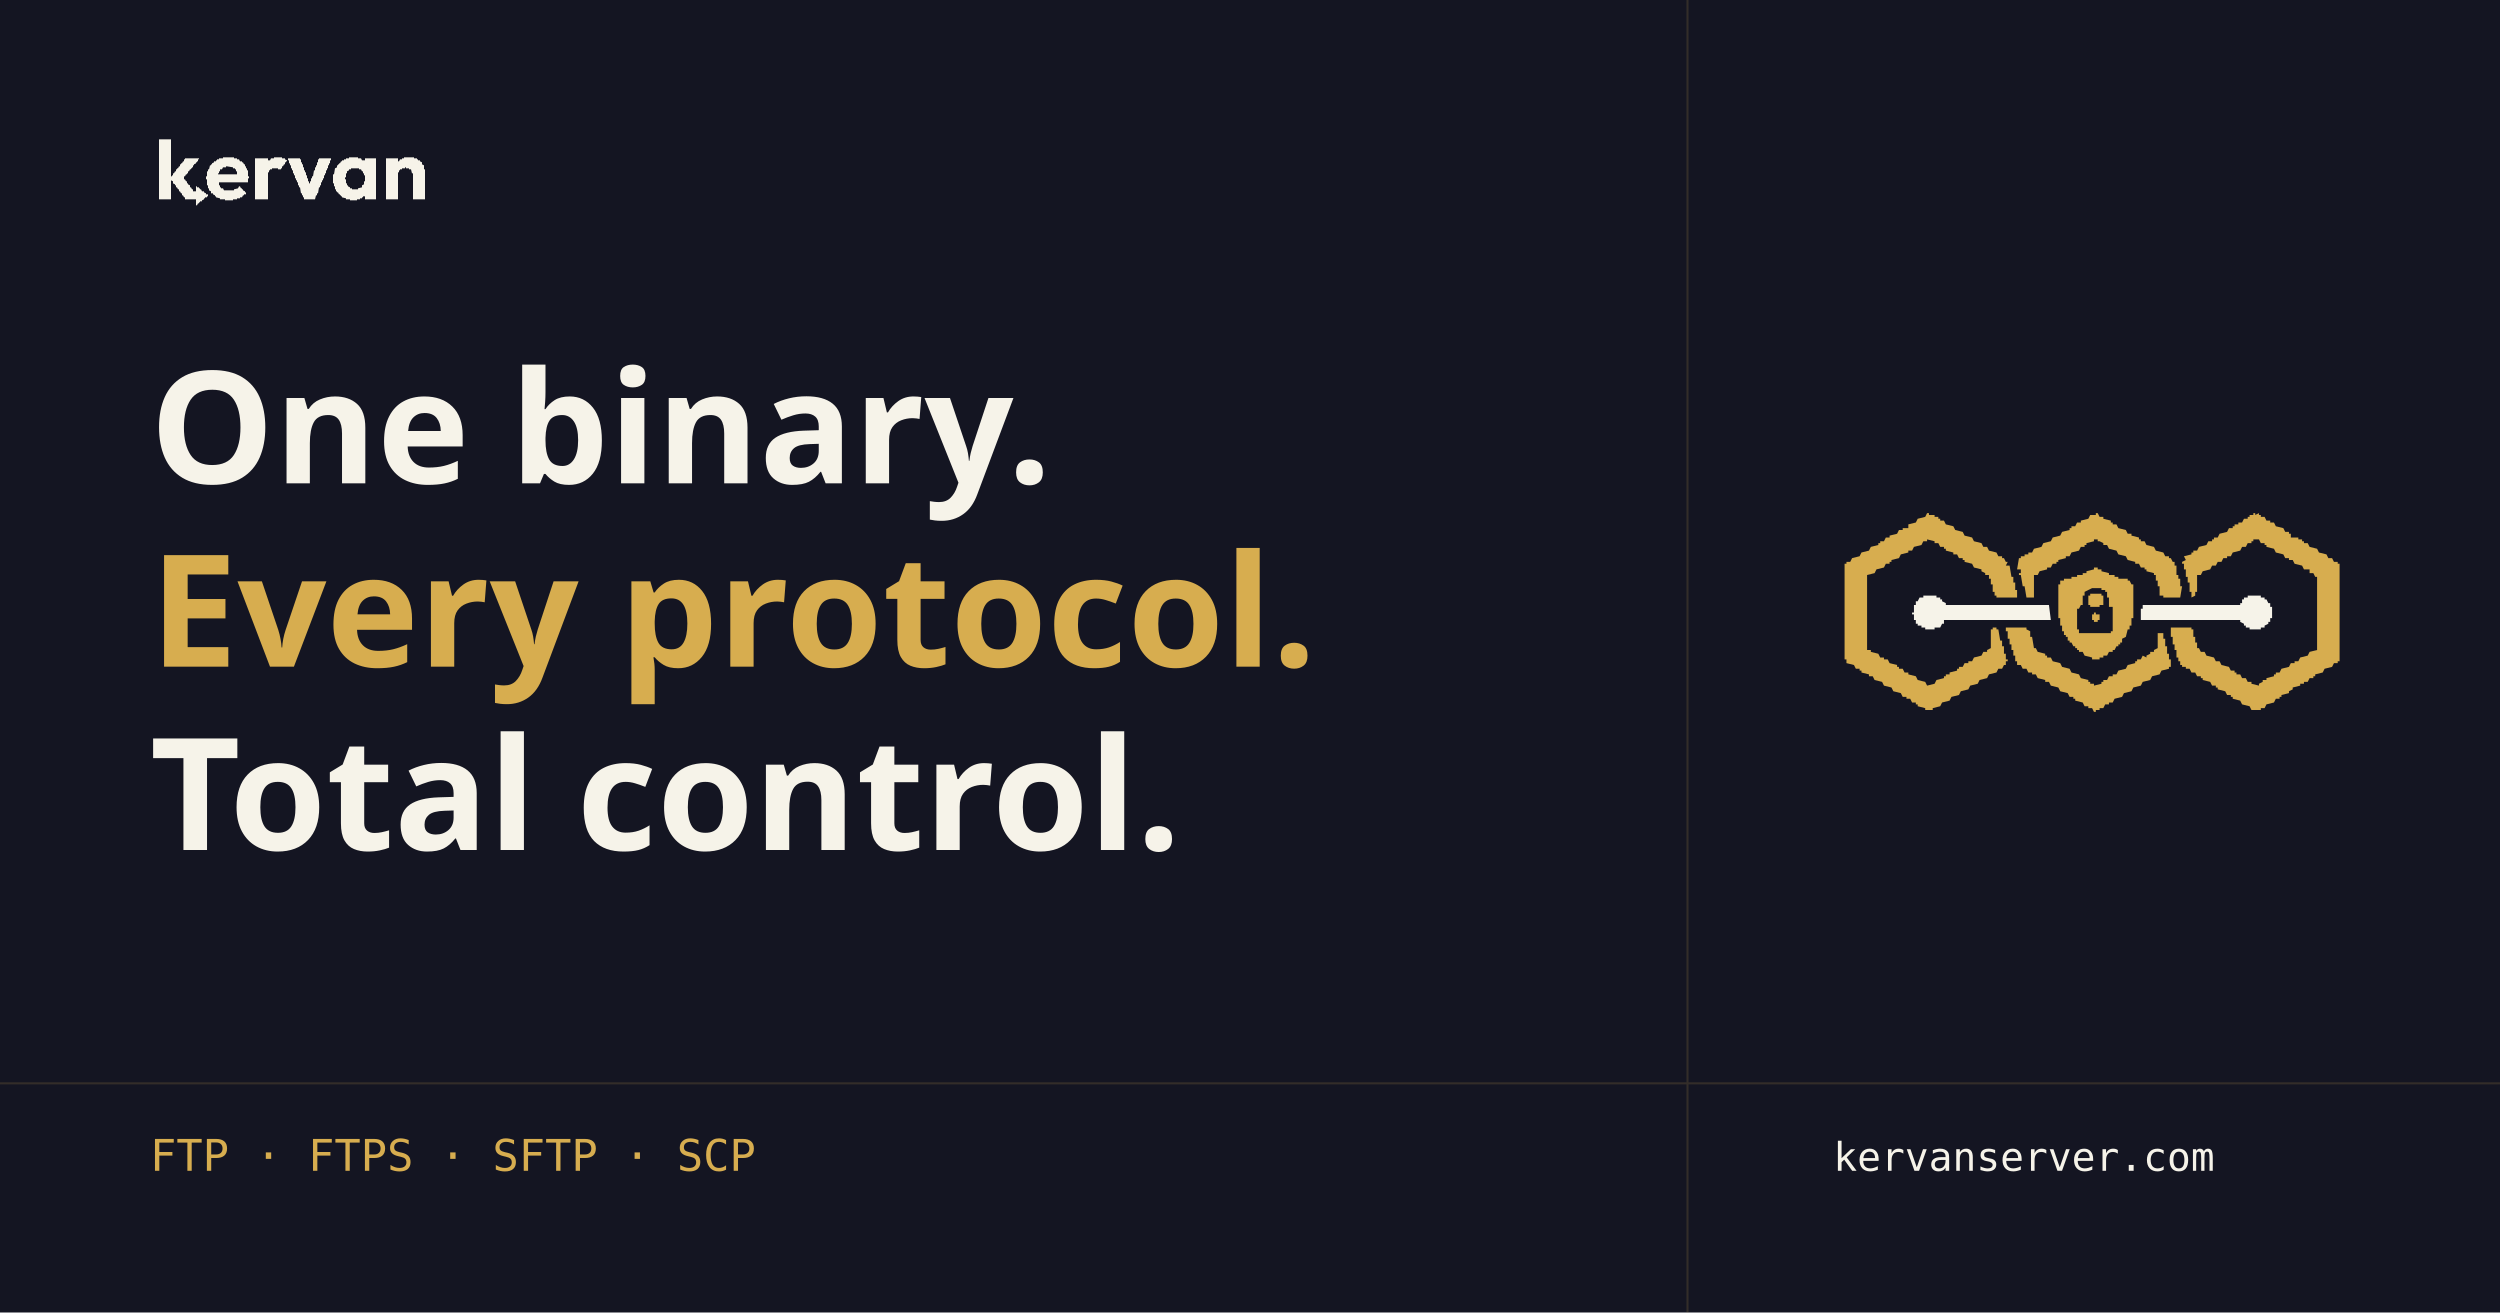
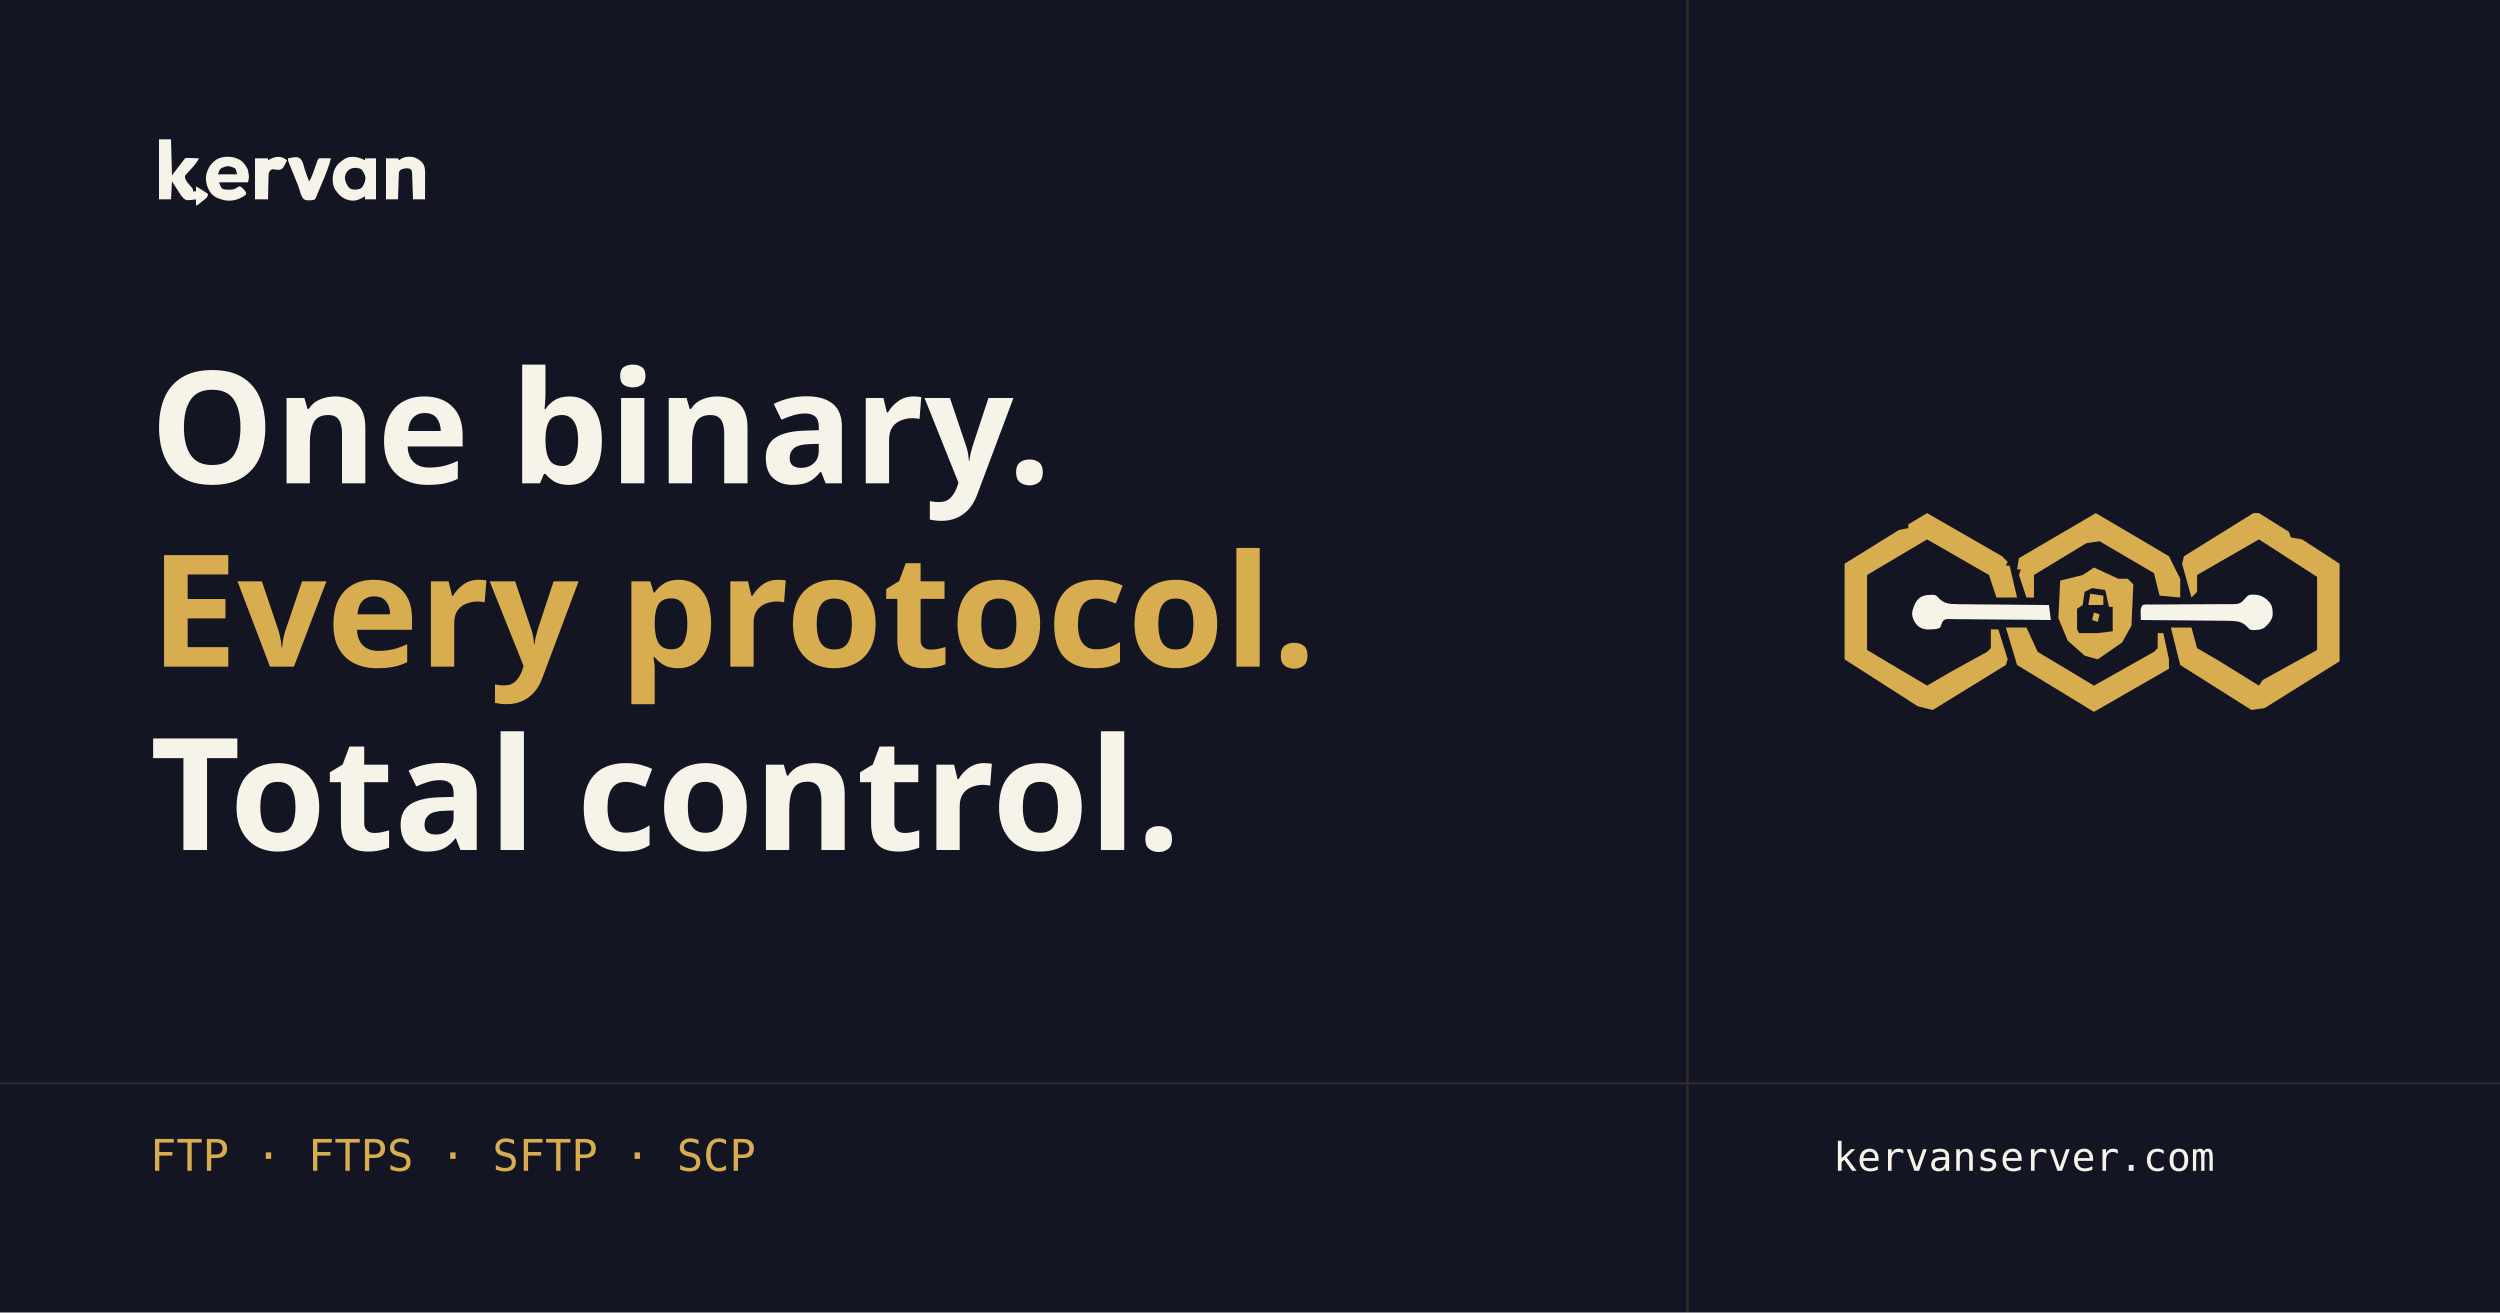
- <svg xmlns="http://www.w3.org/2000/svg" viewBox="0 0 1200 630" fill="none">
+ <svg xmlns="http://www.w3.org/2000/svg" viewBox="0 0 1200 630" fill="none" role="img" aria-label="Kervan — One binary. Every protocol. Total control.">
  <rect width="1200" height="630" fill="#141522" />
  <path d="M0 520H1200M810 0V630" stroke="#d7ad4f" opacity=".16" />
  <g transform="translate(880 240) scale(.9)">
-     <path d="M50 7L51 7L51 8L54 8L54 9L56 9L56 10L57 10L57 11L59 11L60 13L64 14L65 16L69 17L70 19L74 20L75 22L79 23L80 25L82 25L83 27L87 28L88 30L90 30L90 31L91 31L92 33L93 33L92 35L94 35L95 41L96 41L96 44L97 44L97 48L98 48L98 52L87 52L87 51L86 51L86 49L85 49L85 45L84 45L84 42L83 42L83 40L81 40L81 39L79 38L79 37L75 36L74 34L70 33L70 32L69 32L69 31L67 31L66 29L64 29L64 28L60 27L60 26L59 26L59 25L57 25L56 23L54 23L54 22L50 21L50 22L48 22L47 24L43 25L42 27L40 27L40 28L36 29L35 31L31 32L31 33L30 33L30 34L28 34L27 36L23 37L22 39L18 40L18 80L20 80L20 81L24 82L25 84L27 84L27 85L29 85L30 87L34 88L34 89L35 89L35 90L37 90L38 92L40 92L40 93L44 94L45 96L49 97L50 99L54 98L55 96L59 95L59 94L60 94L60 93L62 93L62 92L66 91L66 90L67 90L67 89L69 89L70 87L72 87L72 86L74 86L75 84L79 83L80 81L82 81L82 80L84 79L84 69L85 69L85 68L87 68L87 69L88 69L89 75L90 75L90 78L91 78L91 82L92 82L92 85L93 85L93 86L92 86L92 88L91 88L90 90L88 90L87 92L83 93L82 95L78 96L77 98L73 99L72 101L68 102L67 104L63 105L62 107L58 108L57 110L53 111L53 112L49 112L49 111L45 110L45 109L44 109L44 108L42 108L41 106L39 106L39 105L37 105L36 103L32 102L31 100L27 99L26 97L22 96L21 94L19 94L19 93L15 92L15 91L14 91L14 90L12 90L11 88L7 87L7 85L6 85L6 34L7 34L7 33L9 33L10 31L14 30L15 28L19 27L20 25L24 24L24 23L25 23L25 22L27 22L28 20L30 20L30 19L34 18L35 16L37 16L37 15L40 15L40 13L44 12L45 10L49 9ZM140 7L141 7L142 9L144 9L144 10L148 11L148 12L149 12L149 13L151 13L152 15L156 16L157 18L159 18L159 19L163 20L163 21L164 21L164 22L166 22L167 24L171 25L172 27L176 28L177 30L179 30L179 31L180 31L181 33L182 33L182 35L183 35L183 40L184 40L184 42L185 42L185 46L186 46L185 52L176 52L176 51L174 51L174 46L173 46L173 43L172 43L172 40L171 40L171 39L167 38L167 37L166 37L166 36L164 36L163 34L161 34L161 33L157 32L156 30L152 29L151 27L147 26L146 24L144 24L144 23L142 22L141 22L141 21L139 21L139 22L135 23L135 24L134 24L134 25L132 25L131 27L127 28L126 30L124 30L124 31L120 32L120 33L119 33L119 34L117 34L116 36L114 36L114 37L110 38L109 40L107 40L107 52L103 52L102 46L101 46L100 40L99 40L99 39L100 39L100 37L98 37L99 31L100 31L100 30L102 30L102 29L104 29L104 28L106 28L107 26L111 25L112 23L116 22L117 20L121 19L122 17L126 16L126 15L127 15L127 14L129 14L130 12L132 12L132 11L136 10L137 8L140 8ZM224 7L225 7L225 8L227 7L227 8L228 8L228 9L230 9L231 11L233 11L233 12L235 12L236 14L240 15L241 17L243 17L243 18L244 18L244 20L248 20L248 21L250 21L250 22L251 22L251 23L253 23L254 25L258 26L259 28L263 29L264 31L266 31L267 33L269 33L269 34L270 34L270 86L269 86L269 87L267 87L266 89L262 90L261 92L257 93L257 94L256 94L256 95L254 95L253 97L251 97L251 98L249 98L249 99L245 100L245 101L243 102L243 103L239 104L239 105L238 105L238 106L236 106L235 108L231 109L230 111L228 111L228 112L223 112L222 110L218 109L217 107L213 106L213 105L212 105L212 104L210 104L209 102L205 101L205 100L204 100L204 99L202 99L201 97L197 96L197 95L196 95L196 94L194 94L193 92L191 92L190 90L188 90L188 89L186 89L186 88L185 88L185 86L184 86L184 84L183 84L183 80L182 80L182 77L181 77L181 73L180 73L180 68L191 68L191 69L192 69L192 73L193 73L193 76L194 76L194 79L195 79L196 81L198 81L199 83L203 84L204 86L206 86L207 88L211 89L212 91L214 91L214 92L215 92L215 93L217 93L218 95L220 95L221 97L223 97L223 98L227 99L227 98L229 97L229 96L231 96L231 95L235 94L235 93L236 93L236 92L238 92L239 90L243 89L244 87L246 87L246 86L248 86L249 84L253 83L254 81L258 80L258 41L257 41L256 39L254 39L254 37L251 37L250 35L246 34L245 32L243 32L243 31L241 31L240 29L236 28L235 26L231 25L231 24L230 24L230 23L228 23L227 21L224 21L224 22L223 22L223 23L221 23L220 25L218 25L217 27L213 28L212 30L210 30L210 31L208 31L207 33L205 33L204 35L202 35L201 37L197 38L196 40L194 40L194 49L193 49L193 51L191 52L191 49L190 49L190 44L189 44L189 41L188 41L188 37L187 37L187 34L186 34L186 33L188 32L187 30L191 29L191 28L192 28L192 27L194 27L195 25L199 24L200 22L202 22L202 21L203 21L203 20L205 20L206 18L210 17L211 15L213 15L213 14L214 14L214 13L216 13L216 12L218 12L219 10L221 10L221 9L222 9L222 8L224 8ZM139 36L141 36L141 37L143 37L143 38L147 39L147 40L150 40L150 41L152 41L152 42L157 42L157 43L158 43L159 45L160 45L160 63L159 63L159 67L158 67L158 69L157 69L156 73L154 74L154 76L153 76L153 77L152 77L152 78L151 78L150 80L149 80L149 81L147 81L146 83L144 83L144 84L142 84L142 85L141 85L138 85L138 84L134 83L133 81L131 81L131 80L130 80L130 79L129 79L129 78L128 78L127 76L126 76L126 75L125 75L125 73L124 73L124 72L123 72L123 70L122 70L122 67L121 67L121 63L120 63L120 45L121 45L121 43L123 43L123 42L127 42L127 41L130 41L130 40L133 40L133 39L135 39L135 38L139 37ZM138 47L134 49L134 51L133 51L133 56L132 56L131 58L130 58L130 69L131 69L131 71L141 71L148 71L148 70L149 70L149 57L147 57L147 52L146 52L146 49L145 49L145 48L143 48L143 47ZM137 50L143 50L143 51L144 51L144 56L142 56L142 57L137 57L137 56L136 56L136 51L137 51ZM139 60L140 60L140 61L142 61L142 64L141 64L141 65L139 65L139 64L138 64L138 61L139 61ZM92 68L103 68L103 69L105 70L105 73L106 73L107 79L108 79L109 81L113 82L113 83L114 83L114 84L116 84L117 86L121 87L122 89L126 90L127 92L131 93L132 95L136 96L136 97L137 97L137 98L139 98L139 99L143 98L143 97L144 97L144 96L146 96L147 94L149 94L149 93L151 93L152 91L156 90L157 88L161 87L161 86L162 86L162 85L164 85L165 83L167 84L167 83L169 82L169 81L171 81L171 80L173 79L173 71L176 71L176 74L177 74L177 78L178 78L178 82L179 82L179 85L180 85L180 89L179 89L179 90L175 91L174 93L170 94L169 96L165 97L164 99L160 100L159 102L155 103L154 105L150 106L149 108L147 108L147 109L145 109L144 111L142 111L142 112L140 112L140 113L139 113L138 111L136 111L136 110L134 110L133 108L129 107L129 106L128 106L128 105L126 105L125 103L121 102L120 100L116 99L115 97L113 97L113 96L109 95L108 93L106 93L106 92L104 92L103 90L101 90L100 88L98 88L98 86L97 86L97 83L96 83L96 80L95 80L95 77L94 77L94 74L93 74L93 70L92 70Z" fill="#d7ad4f" fill-rule="evenodd" />
-     <path d="M48 51L55 51L55 52L57 52L57 53L58 53L58 54L60 55L60 56L115 56L116 64L105 64L59 64L59 66L58 66L57 68L54 68L54 69L49 69L49 68L47 68L47 67L45 67L45 66L44 66L44 64L43 64L43 61L42 61L42 60L43 60L43 56L44 56L44 54L45 54L46 52L48 52ZM221 51L228 51L228 52L230 52L230 53L231 53L232 55L233 55L233 57L234 57L234 63L233 63L233 65L232 65L232 66L230 67L230 68L228 68L228 69L222 69L222 68L220 68L220 67L219 67L219 66L217 65L217 64L182 64L164 64L164 58L165 58L165 56L217 56L217 55L218 55L218 53L219 53L219 52L221 52Z" fill="#f6f3e9" fill-rule="evenodd" />
+     <path d="M50 7L90 30L93 33L92 35L94 35L98 52L87 52L83 40L50 21L18 40L18 80L50 99L62 92L82 81L84 79L84 69L88 69L93 85L92 88L53 112L45 110L6 85L6 34L35 16L40 15L40 13ZM140 7L179 30L185 42L185 52L174 51L171 39L142 22L135 23L107 40L107 52L103 52L99 40L100 37L98 37L99 31ZM224 7L227 7L243 17L244 20L250 21L270 34L270 86L230 111L223 112L185 88L180 68L191 68L194 79L206 86L227 99L229 96L258 80L258 41L227 21L194 40L194 49L191 52L186 34L187 30ZM139 36L152 42L157 42L160 45L159 67L154 76L141 85L134 83L125 75L120 63L121 43L133 40ZM138 47L134 49L133 56L130 58L130 69L131 71L141 71L149 70L149 57L147 57L145 48ZM137 50L144 51L144 56L142 56L136 56ZM139 60L142 61L141 65L138 64ZM92 68L103 68L109 81L139 99L171 81L173 79L173 71L176 71L179 85L179 90L139 113L98 88Z" fill="#d7ad4f" fill-rule="evenodd" />
+     <path d="M51.38 50.63 C51.66 50.6 51.94 50.58 52.22 50.55 C53.42 50.53 54.52 50.53 55.42 51.41 C55.55 51.56 55.7 51.73 55.84 51.9 C58.01 54.38 60.11 55.2 63.3 55.45 C66.06 55.61 68.84 55.61 71.61 55.61 C73.14 55.62 74.66 55.63 76.19 55.66 C79.09 55.7 81.97 55.73 84.85 55.73 C88.15 55.74 91.44 55.78 94.72 55.83 C101.48 55.91 108.25 55.97 115 56.01 C115.16 57.33 115.16 57.33 116 64 C115.3 63.99 114.59 63.98 113.84 63.98 C107.34 63.89 100.83 63.84 94.31 63.8 C93.47 63.8 92.62 63.78 91.75 63.78 C91.59 63.77 91.41 63.77 91.25 63.77 C88.5 63.76 85.75 63.73 83 63.7 C80.16 63.66 77.34 63.63 74.53 63.63 C72.94 63.62 71.36 63.61 69.77 63.58 C68.28 63.55 66.78 63.55 65.3 63.55 C64.75 63.55 64.19 63.53 63.64 63.52 C60.24 63.44 60.24 63.44 58.99 64 C58.14 64.88 57.78 65.92 57.41 67.08 C57.22 67.66 57.11 67.92 56.58 68.28 C55.83 68.59 55.05 68.81 54.23 68.86 C54.06 68.88 53.9 68.89 53.72 68.91 C53.63 68.91 53.63 68.91 53.19 68.94 C53.02 68.95 52.84 68.97 52.66 68.98 C49.78 69.25 47.27 68.97 44.98 67.08 C43.26 65.34 42.27 63.28 41.98 60.87 C42.02 59.22 42.55 57.74 43.19 56.24 C43.31 55.95 43.44 55.66 43.56 55.37 C45.2 52.02 47.7 50.65 51.38 50.63 ZM223.59 50.44 C223.87 50.46 224.15 50.48 224.44 50.5 C224.59 50.5 224.59 50.5 225.34 50.52 C228.37 50.77 230.52 52.29 232.57 54.47 C234.26 56.52 234.4 58.81 234.3 61.4 C233.97 64.1 232.01 66.28 230 68 C228.53 69.06 226.97 69.24 225.19 69.31 C224.95 69.34 224.72 69.37 224.48 69.4 C223.52 69.43 222.91 69.32 222 69 C221.59 68.59 221.59 68.59 221.16 68.1 C218.79 65.43 216.53 64.71 213.08 64.5 C210.65 64.4 208.22 64.39 205.79 64.39 C204.32 64.38 202.85 64.36 201.38 64.34 C198.6 64.3 195.82 64.27 193.04 64.26 C189.87 64.25 186.7 64.21 183.53 64.17 C177.02 64.08 170.51 64.03 164 64 C163.97 63.04 163.96 62.08 163.94 61.12 C163.93 60.85 163.92 60.58 163.91 60.3 C163.91 60.04 163.91 59.78 163.9 59.5 C163.9 59.26 163.89 59.02 163.89 58.77 C164.04 57.71 164.3 56.82 165 56 C165.79 55.78 166.27 55.72 167.07 55.74 C167.28 55.74 167.49 55.74 167.71 55.73 C168.41 55.73 169.12 55.73 169.83 55.74 C170.33 55.74 170.84 55.73 171.34 55.73 C172.43 55.72 173.53 55.72 174.62 55.72 C176.34 55.72 178.07 55.71 179.8 55.69 C184.71 55.64 189.63 55.62 194.54 55.61 C197.25 55.61 199.96 55.59 202.68 55.56 C204.39 55.54 206.1 55.54 207.82 55.55 C208.89 55.55 209.96 55.54 211.04 55.52 C211.53 55.51 212.02 55.51 212.52 55.52 C214.66 55.56 216.47 55.56 218.15 54.09 C218.86 53.4 219.5 52.66 220.14 51.9 C221.15 50.73 222.04 50.48 223.59 50.44 Z" fill="#f6f3e9" fill-rule="evenodd" />
  </g>
  <g transform="translate(72 64) scale(.48)">
-     <path d="M9 6L21 6L21 43L22 43L22 42L23 42L23 40L24 40L25 38L26 38L26 36L27 36L27 35L28 35L29 33L30 33L30 31L31 31L31 30L32 30L33 28L34 28L34 26L35 26L35 25L49 25L49 26L48 26L48 28L47 28L47 29L46 29L46 30L44 31L44 32L43 32L43 34L42 34L42 35L41 35L41 36L40 36L39 38L38 38L38 40L37 40L37 41L36 41L35 43L34 43L34 46L35 46L36 48L37 48L37 50L38 50L38 51L40 52L40 54L41 54L42 56L43 56L43 58L46 58L46 53L47 53L47 54L49 54L49 55L50 55L50 56L51 56L52 58L53 58L54 58L54 59L56 60L56 61L58 61L58 63L57 63L57 64L55 64L55 65L54 65L54 66L52 67L52 68L50 68L50 69L49 69L49 70L48 70L47 72L46 72L46 66L35 66L35 64L34 64L33 62L32 62L32 60L31 60L30 58L29 58L29 56L28 56L27 54L26 54L26 52L25 52L25 51L23 50L23 48L21 47L21 66L9 66ZM73 24L84 24L84 25L87 25L87 26L89 26L90 28L92 28L92 29L93 29L94 31L95 31L95 33L96 33L96 35L97 35L97 37L98 37L98 43L99 43L99 45L98 45L98 49L69 49L69 52L70 52L70 54L71 54L71 55L73 55L74 57L84 57L84 56L88 55L89 53L90 53L91 55L92 55L92 56L93 56L93 57L95 58L95 59L96 59L96 61L94 61L94 62L93 62L92 64L90 64L90 65L87 65L87 66L83 66L83 67L75 67L75 66L70 66L70 65L66 64L66 63L65 63L65 62L63 61L63 60L61 60L61 58L59 57L59 55L58 55L58 52L57 52L57 46L56 46L56 43L57 43L57 38L58 38L58 36L59 36L60 32L61 32L61 31L62 31L62 30L64 29L64 28L66 28L66 27L67 27L67 26L69 26L69 25L73 25ZM124 24L132 24L132 25L135 25L135 26L137 27L137 28L136 28L136 29L135 29L135 31L134 31L133 33L132 33L132 35L131 35L131 36L128 36L128 35L122 35L122 36L120 36L120 37L119 37L119 39L118 39L118 66L117 66L105 66L105 25L118 25L118 27L120 27L121 25L124 25ZM199 24L208 24L208 25L211 25L212 27L215 27L215 25L226 25L226 66L215 66L215 63L213 63L213 64L212 64L212 65L210 65L210 66L207 66L207 67L200 67L200 66L196 66L196 65L192 64L192 63L191 63L191 62L190 62L190 61L189 61L188 59L187 59L187 58L186 58L186 56L185 56L185 53L184 53L184 50L183 50L183 41L184 41L185 35L187 34L187 32L188 32L188 31L189 31L189 30L190 30L191 28L192 28L192 27L194 27L194 26L196 26L196 25L199 25ZM254 24L264 24L264 25L267 25L267 26L268 26L268 27L270 27L270 28L272 29L272 31L274 32L274 36L275 36L275 66L263 66L263 40L262 40L261 36L259 36L259 35L256 35L256 34L255 34L255 35L252 35L252 36L250 36L250 37L249 37L249 39L248 39L248 66L236 66L236 25L248 25L248 28L249 28L250 26L252 26L252 25L254 25ZM138 25L150 25L150 26L151 26L151 29L152 29L152 31L153 31L153 34L154 34L154 37L155 37L155 39L156 39L156 42L157 42L157 45L158 45L158 48L159 48L159 50L160 50L160 48L161 48L161 45L162 45L162 43L163 43L164 37L165 37L165 34L166 34L166 32L167 32L167 29L168 29L168 26L169 26L169 25L181 25L181 27L180 27L180 30L179 30L179 32L178 32L178 35L177 35L177 37L176 37L176 40L175 40L175 42L174 42L174 45L173 45L173 47L172 47L172 49L171 49L171 52L170 52L170 54L169 54L168 60L167 60L167 62L166 62L165 66L154 66L154 64L153 64L153 62L152 62L152 60L151 60L150 54L149 54L149 52L148 52L148 49L147 49L147 47L146 47L146 45L145 45L145 42L144 42L144 40L143 40L143 37L142 37L142 35L141 35L141 32L140 32L140 30L139 30L139 27L138 27ZM77 33L76 33L76 34L73 34L72 36L70 36L70 38L69 38L69 40L68 40L68 41L78 41L87 41L87 38L86 38L86 36L85 36L85 35L83 35L83 34ZM202 35L201 35L201 36L199 36L199 37L197 38L197 40L196 40L196 44L195 44L195 46L196 46L196 50L197 50L197 52L198 52L198 53L200 54L200 55L202 55L202 56L208 56L208 55L212 54L212 52L214 51L214 48L215 48L215 42L214 42L214 40L213 40L213 38L212 38L211 36L209 36L209 35Z" fill="#f6f3e9" fill-rule="evenodd" />
+     <path d="M9 6 C12.96 6 16.92 6 21 6 C21.33 17.88 21.66 29.76 22 42 C32 29 32 29 35 25 C36.38 24.62 37.01 24.51 38.36 24.61 C38.66 24.62 38.97 24.62 39.28 24.63 C40.25 24.65 41.22 24.7 42.19 24.75 C42.85 24.77 43.51 24.79 44.17 24.8 C45.78 24.85 47.39 24.92 49 25 C47.41 28.02 45.54 30.65 43.27 33.19 C43.02 33.47 42.77 33.75 42.53 34.02 C41.51 35.16 40.5 36.3 39.46 37.42 C38.82 38.12 38.19 38.82 37.56 39.54 C37.33 39.8 37.09 40.06 36.84 40.32 C35.03 42.22 35.03 42.22 34.98 43.49 C35.2 45.72 36.17 47.61 37.63 49.29 C37.78 49.48 37.94 49.67 38.1 49.86 C38.58 50.46 39.07 51.04 39.56 51.62 C40.06 52.22 40.55 52.81 41.04 53.41 C41.34 53.78 41.65 54.14 41.96 54.5 C42.68 55.38 43.09 55.97 43.09 57.13 C43.06 57.41 43.03 57.7 43 58 C43.99 58 44.98 58 46 58 C46 56.35 46 54.7 46 53 C47.69 53.97 49.35 54.97 51 56 C51.15 56.09 51.3 56.19 51.46 56.29 C52.45 56.9 53.42 57.53 54.39 58.18 C54.71 58.39 55.04 58.6 55.37 58.81 C55.84 59.1 56.29 59.41 56.74 59.72 C57.01 59.89 57.28 60.07 57.55 60.25 C58 61 58 61 57.93 61.68 C57.37 63.71 56.4 64.8 54.75 66.04 C54.64 66.13 54.64 66.13 54.09 66.57 C53.63 66.93 53.17 67.29 52.71 67.64 C52 68.19 51.29 68.75 50.59 69.3 C50.15 69.65 49.7 70.01 49.25 70.36 C49.04 70.52 48.83 70.69 48.61 70.86 C48.51 70.93 48.51 70.93 48.02 71.31 C47.93 71.38 47.93 71.38 47.49 71.72 C47 72 47 72 46 72 C46 70.02 46 68.04 46 66 C45.64 66.05 45.64 66.05 43.85 66.32 C36.42 67.17 36.42 67.17 33.87 65.26 C31.5 63.16 29.85 60.33 28.22 57.66 C27.41 56.36 26.55 55.09 25.7 53.83 C24.42 51.91 23.22 49.96 22 48 C21.67 53.94 21.34 59.88 21 66 C17.04 66 13.08 66 9 66 C9 46.2 9 26.4 9 6 ZM91.21 27.39 C93.25 28.97 94.67 30.82 96 33 C96.21 33.31 96.43 33.62 96.64 33.93 C98.02 36.07 98.34 38.52 98.69 41 C98.71 41.17 98.74 41.34 98.76 41.51 C99.17 44.35 98.73 46.06 98 49 C88.43 49 78.86 49 69 49 C71.3 54.75 71.3 54.75 73.1 55.71 C74.98 56.32 76.85 56.34 78.81 56.31 C79.03 56.32 79.25 56.32 79.48 56.32 C82.64 56.34 84.62 55.95 87.25 54.13 C88.16 53.51 88.88 53.03 90 53 C91.98 53.99 93.49 55.71 94.9 57.39 C94.95 57.45 94.95 57.45 95.24 57.78 C95.81 58.52 96.08 59.13 96.13 60.04 C96 61 96 61 95.56 61.56 C95.35 61.71 95.15 61.85 94.93 62 C94.7 62.17 94.46 62.33 94.22 62.5 C93.96 62.66 93.7 62.83 93.44 63 C93.17 63.18 92.9 63.35 92.62 63.53 C87.08 66.92 80.23 68.17 73.85 66.76 C68.25 65.41 63.01 63.34 59.85 58.28 C56.69 53.01 55.03 46.73 56.44 40.64 C58.05 34.36 61.5 29.24 67.12 25.85 C74.23 22.02 84.72 22.78 91.21 27.39 Z M72.87 34.19 C72.62 34.29 72.37 34.39 72.1 34.49 C69.16 35.94 69.39 37.53 68 41 C74.27 41 80.54 41 87 41 C86 36 86 36 84.73 34.86 C83.98 34.49 83.98 34.49 83.19 34.19 C82.91 34.07 82.64 33.96 82.36 33.84 C78.77 32.39 76.39 32.66 72.87 34.19 ZM215 27 C215 26.34 215 25.68 215 25 C218.63 25 222.26 25 226 25 C226 38.53 226 52.06 226 66 C222.37 66 218.74 66 215 66 C215 65.01 215 64.02 215 63 C214.9 63.06 214.9 63.06 214.38 63.37 C209.66 66.11 205.59 68.06 200 67 C199.68 66.94 199.36 66.88 199.03 66.82 C192.8 65.51 188.81 61.64 185.31 56.48 C183.96 54.4 183.29 52.45 183 50 C182.98 49.84 182.98 49.84 182.87 49.01 C182.16 42.92 183.36 37.03 187 32 C188.96 29.58 191.41 27.7 194 26 C194.22 25.85 194.44 25.71 194.66 25.56 C200.79 21.72 209.15 23.77 215 27 Z M196.42 39.26 C195.02 41.73 194.57 44.11 195.2 46.9 C196.18 50.18 197.7 53.83 200.83 55.57 C203.54 56.73 206.93 56.48 209.69 55.58 C212.23 54.51 213.45 52.08 214.46 49.64 C215.47 46.82 215.89 43.98 214.63 41.17 C211.86 36.06 211.86 36.06 209.61 35.15 C204.33 33.81 199.58 34.47 196.42 39.26 ZM266.58 24.99 C269.91 26.72 272.98 29.13 274.27 32.74 C275.25 36.11 275.13 39.47 275.1 42.95 C275.1 43.62 275.1 44.28 275.09 44.95 C275.09 46.52 275.08 48.08 275.07 49.65 C275.06 51.43 275.06 53.22 275.05 55 C275.04 58.67 275.02 62.33 275 66 C271.04 66 267.08 66 263 66 C262.94 64.17 262.88 62.34 262.82 60.45 C262.78 59.28 262.74 58.12 262.69 56.95 C262.63 55.1 262.56 53.26 262.5 51.41 C262.46 49.92 262.4 48.43 262.35 46.93 C262.33 46.37 262.31 45.8 262.29 45.24 C262.08 38.4 262.08 38.4 261 36 C260.1 35.35 259.35 35.21 258.25 35.12 C258.12 35.11 258.12 35.11 257.45 35.02 C254.88 34.81 252.77 35.47 250.48 36.57 C249.4 37.54 248.96 38.84 248.84 40.26 C248.82 40.74 248.81 41.22 248.8 41.7 C248.79 41.84 248.79 41.84 248.77 42.5 C248.73 43.37 248.71 44.23 248.69 45.1 C248.66 45.7 248.64 46.3 248.62 46.91 C248.57 48.49 248.52 50.07 248.47 51.65 C248.41 53.55 248.34 55.45 248.28 57.35 C248.18 60.23 248.09 63.12 248 66 C244.04 66 240.08 66 236 66 C236 52.47 236 38.94 236 25 C239.96 25 243.92 25 248 25 C248.33 25.66 248.66 26.32 249 27 C249.25 26.78 249.49 26.56 249.74 26.34 C254.23 22.84 261.48 22.55 266.58 24.99 ZM133.62 24.68 C134.83 25.33 135.91 26.16 137 27 C132.97 35.15 132.97 35.15 130.45 36.24 C128.53 36.71 126.58 36.46 124.66 36.1 C122.35 35.82 122.35 35.82 121.16 36.44 C119.58 37.73 118.85 39.01 118.62 41.05 C118.53 42.43 118.5 43.81 118.49 45.2 C118.47 45.8 118.45 46.4 118.43 47 C118.39 48.58 118.36 50.15 118.33 51.72 C118.29 53.62 118.24 55.51 118.18 57.4 C118.11 60.27 118.05 63.13 118 66 C113.71 66 109.42 66 105 66 C105 52.47 105 38.94 105 25 C109.29 25 113.58 25 118 25 C118 25.66 118 26.32 118 27 C118.14 26.91 118.28 26.82 118.42 26.72 C122.88 23.93 128.58 22.27 133.62 24.68 ZM138 25 C146.5 23.37 146.5 23.37 150 25 C152.78 27.35 153.59 31.95 154.51 35.3 C154.98 36.98 155.56 38.61 156.18 40.25 C156.27 40.5 156.37 40.76 156.47 41.02 C156.66 41.52 156.85 42.02 157.04 42.52 C157.47 43.68 157.89 44.85 158.3 46.02 C158.34 46.12 158.34 46.12 158.52 46.63 C158.68 47.09 158.84 47.54 159 48 C160.75 45.68 161.73 43.31 162.69 40.59 C162.84 40.17 162.99 39.75 163.15 39.33 C163.54 38.23 163.93 37.14 164.32 36.04 C164.95 34.28 165.58 32.53 166.22 30.77 C166.44 30.16 166.65 29.55 166.87 28.93 C167.01 28.56 167.14 28.18 167.28 27.81 C167.33 27.64 167.39 27.47 167.45 27.3 C167.81 26.32 168.16 25.62 169 25 C169.58 24.88 169.58 24.88 170.22 24.89 C170.34 24.89 170.34 24.89 170.94 24.89 C171.07 24.89 171.07 24.89 171.72 24.9 C171.86 24.9 171.86 24.9 172.53 24.91 C173.37 24.91 174.22 24.92 175.06 24.94 C175.64 24.94 176.21 24.95 176.78 24.95 C178.19 24.96 179.59 24.98 181 25 C178.87 33.12 175.75 40.8 172.5 48.52 C171.8 50.18 171.11 51.85 170.41 53.51 C169.34 56.1 168.25 58.68 167.17 61.27 C167.12 61.39 167.12 61.39 166.85 62.02 C166.57 62.68 166.29 63.34 166 64 C165.91 64.2 165.83 64.39 165.74 64.6 C165.14 65.9 165.14 65.9 164.5 66.33 C164.33 66.37 164.15 66.41 163.97 66.45 C163.77 66.49 163.57 66.54 163.36 66.58 C163.15 66.62 162.93 66.65 162.71 66.69 C162.48 66.72 162.25 66.76 162.02 66.8 C159.36 67.15 156.43 67.31 154 66 C151.25 63.57 150.36 59.08 149.26 55.69 C148.14 52.26 146.79 48.92 145.42 45.57 C145.19 45.01 144.96 44.44 144.72 43.88 C144.37 43.02 144.02 42.17 143.67 41.32 C142.53 38.53 141.4 35.74 140.29 32.94 C140.08 32.43 139.88 31.92 139.67 31.41 C139.38 30.71 139.1 30.01 138.82 29.3 C138.78 29.2 138.78 29.2 138.57 28.68 C138.06 27.39 137.92 26.38 138 25 Z" fill="#f6f3e9" fill-rule="evenodd" />
  </g>
  <text x="72" y="232" fill="#f6f3e9" font-family="sans-serif" font-size="75" font-weight="700">One binary.</text>
  <text x="72" y="320" fill="#d7ad4f" font-family="sans-serif" font-size="75" font-weight="700">Every protocol.</text>
  <text x="72" y="408" fill="#f6f3e9" font-family="sans-serif" font-size="75" font-weight="700">Total control.</text>
  <text x="72" y="562" fill="#d7ad4f" font-family="monospace" font-size="21">FTP · FTPS · SFTP · SCP</text>
  <text x="880" y="562" fill="#f6f3e9" font-family="monospace" font-size="19">kervanserver.com</text>
</svg>
